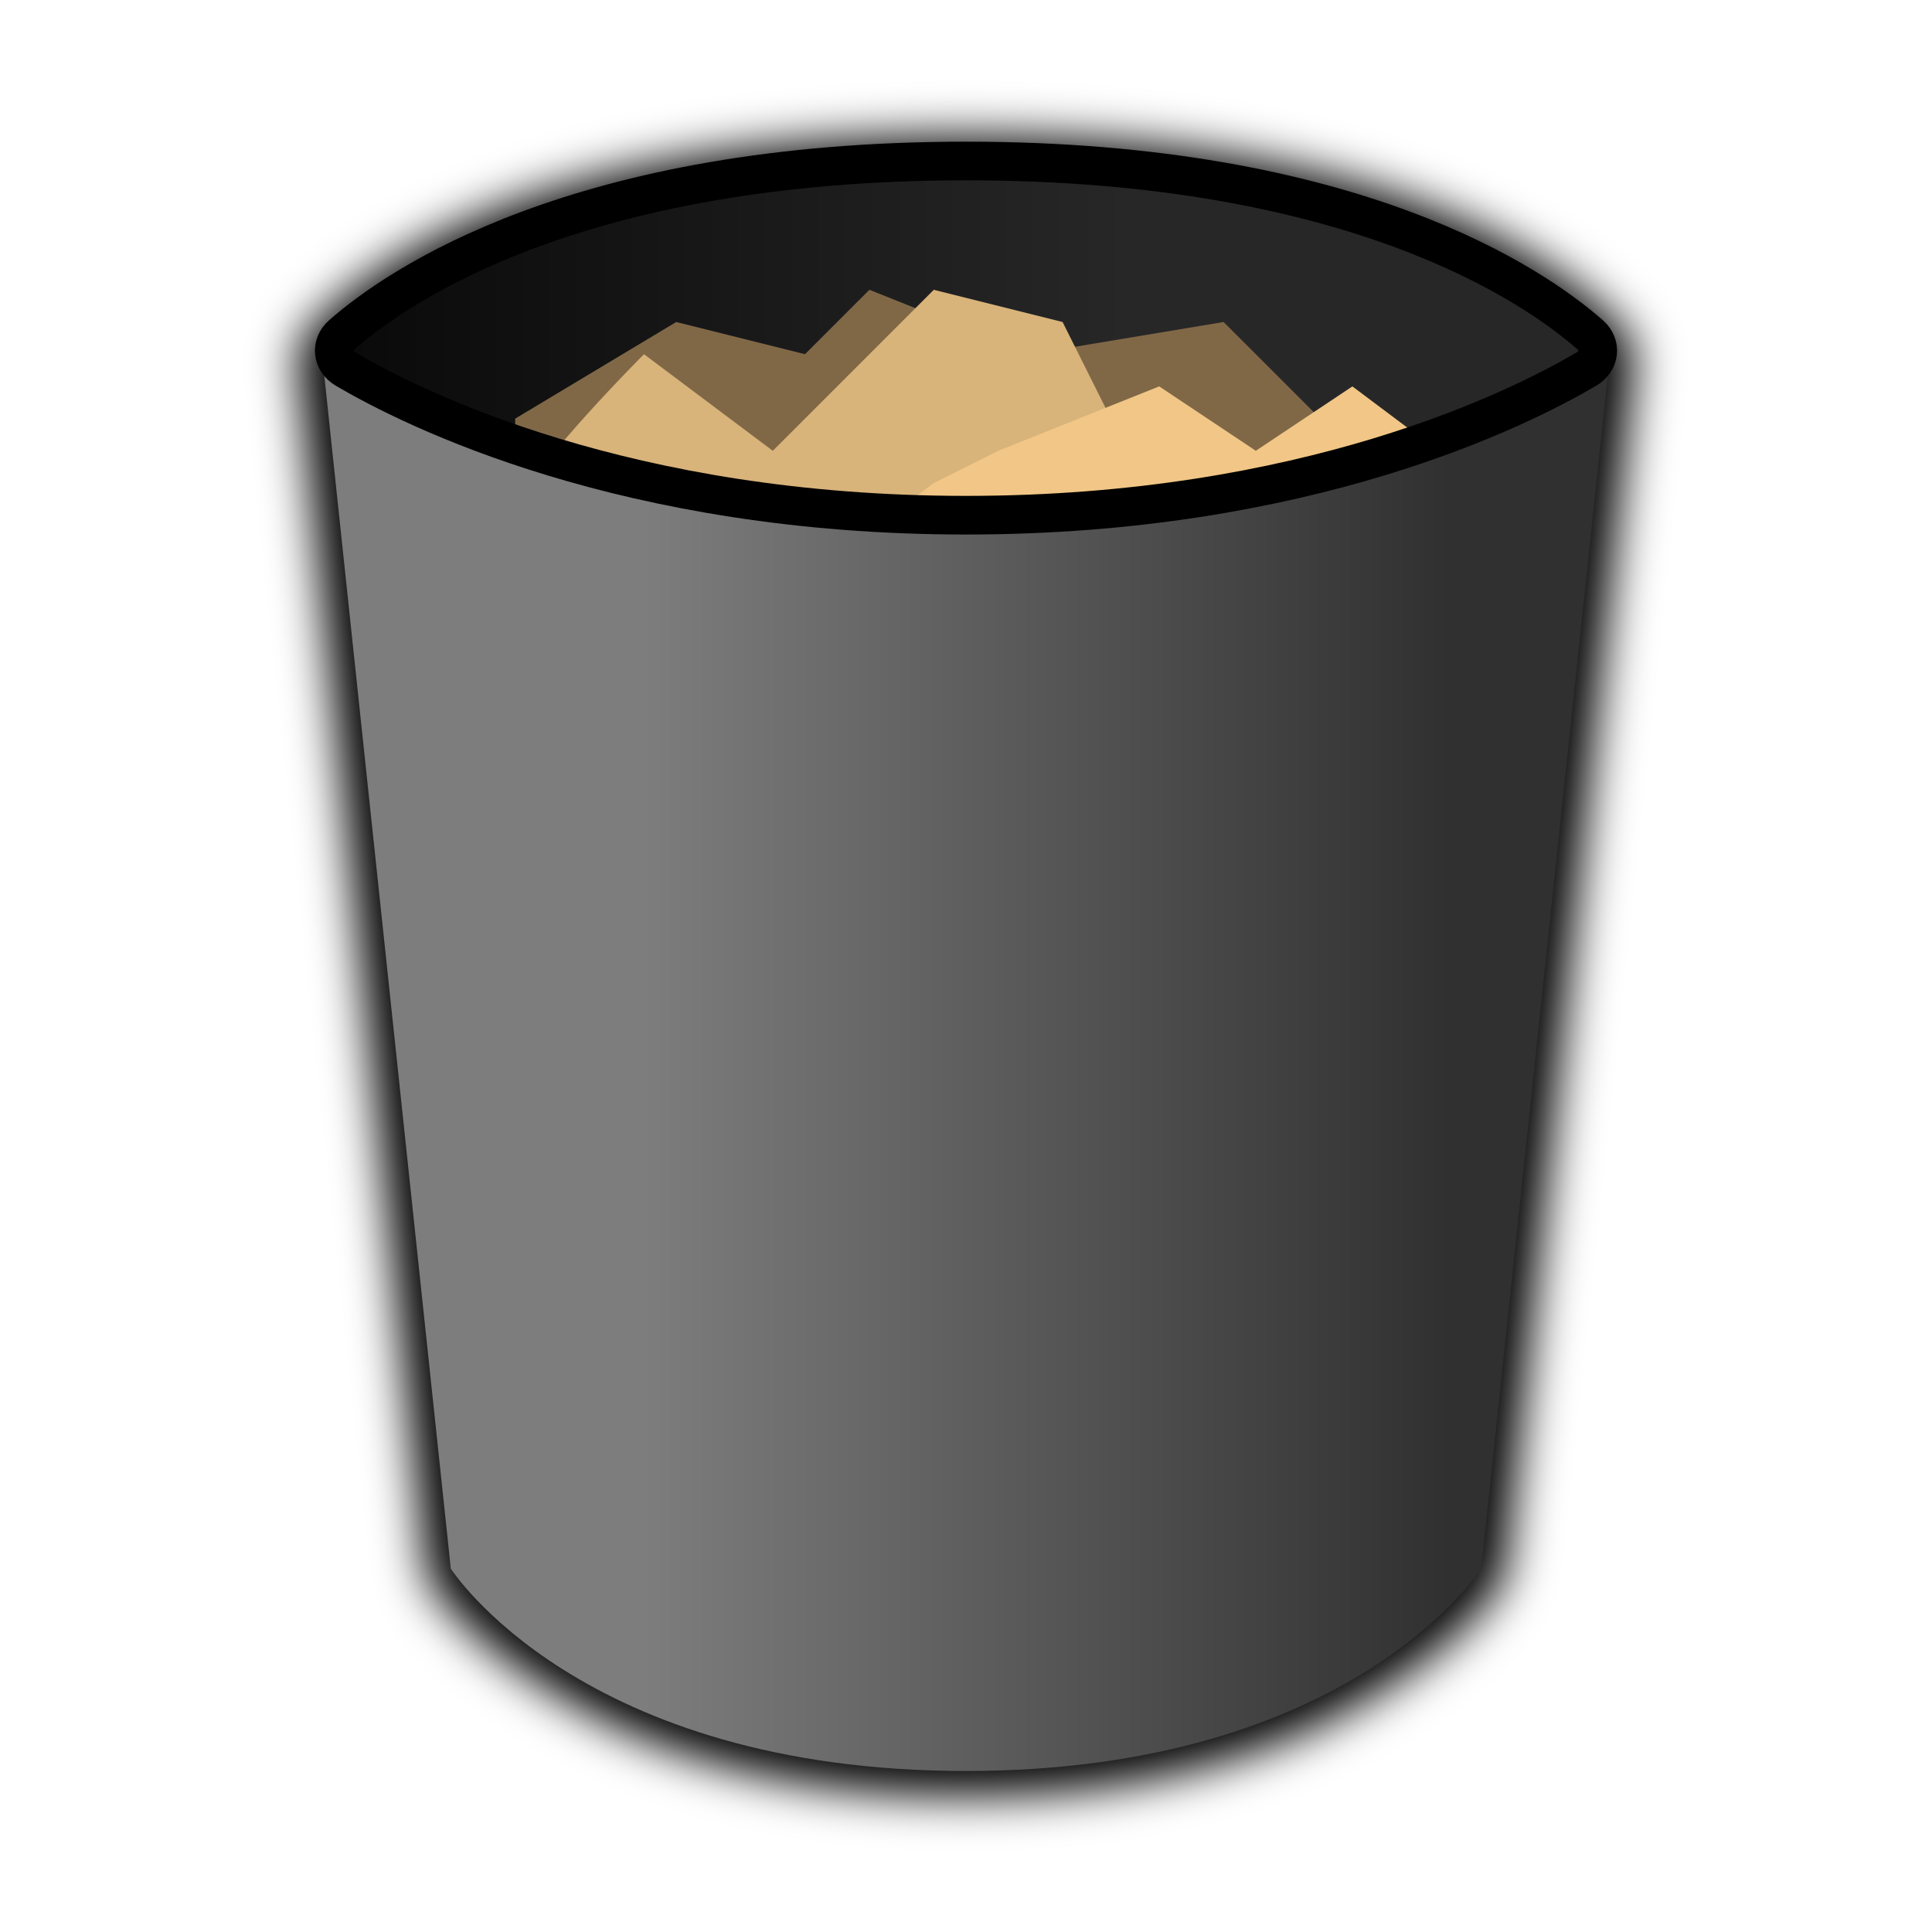
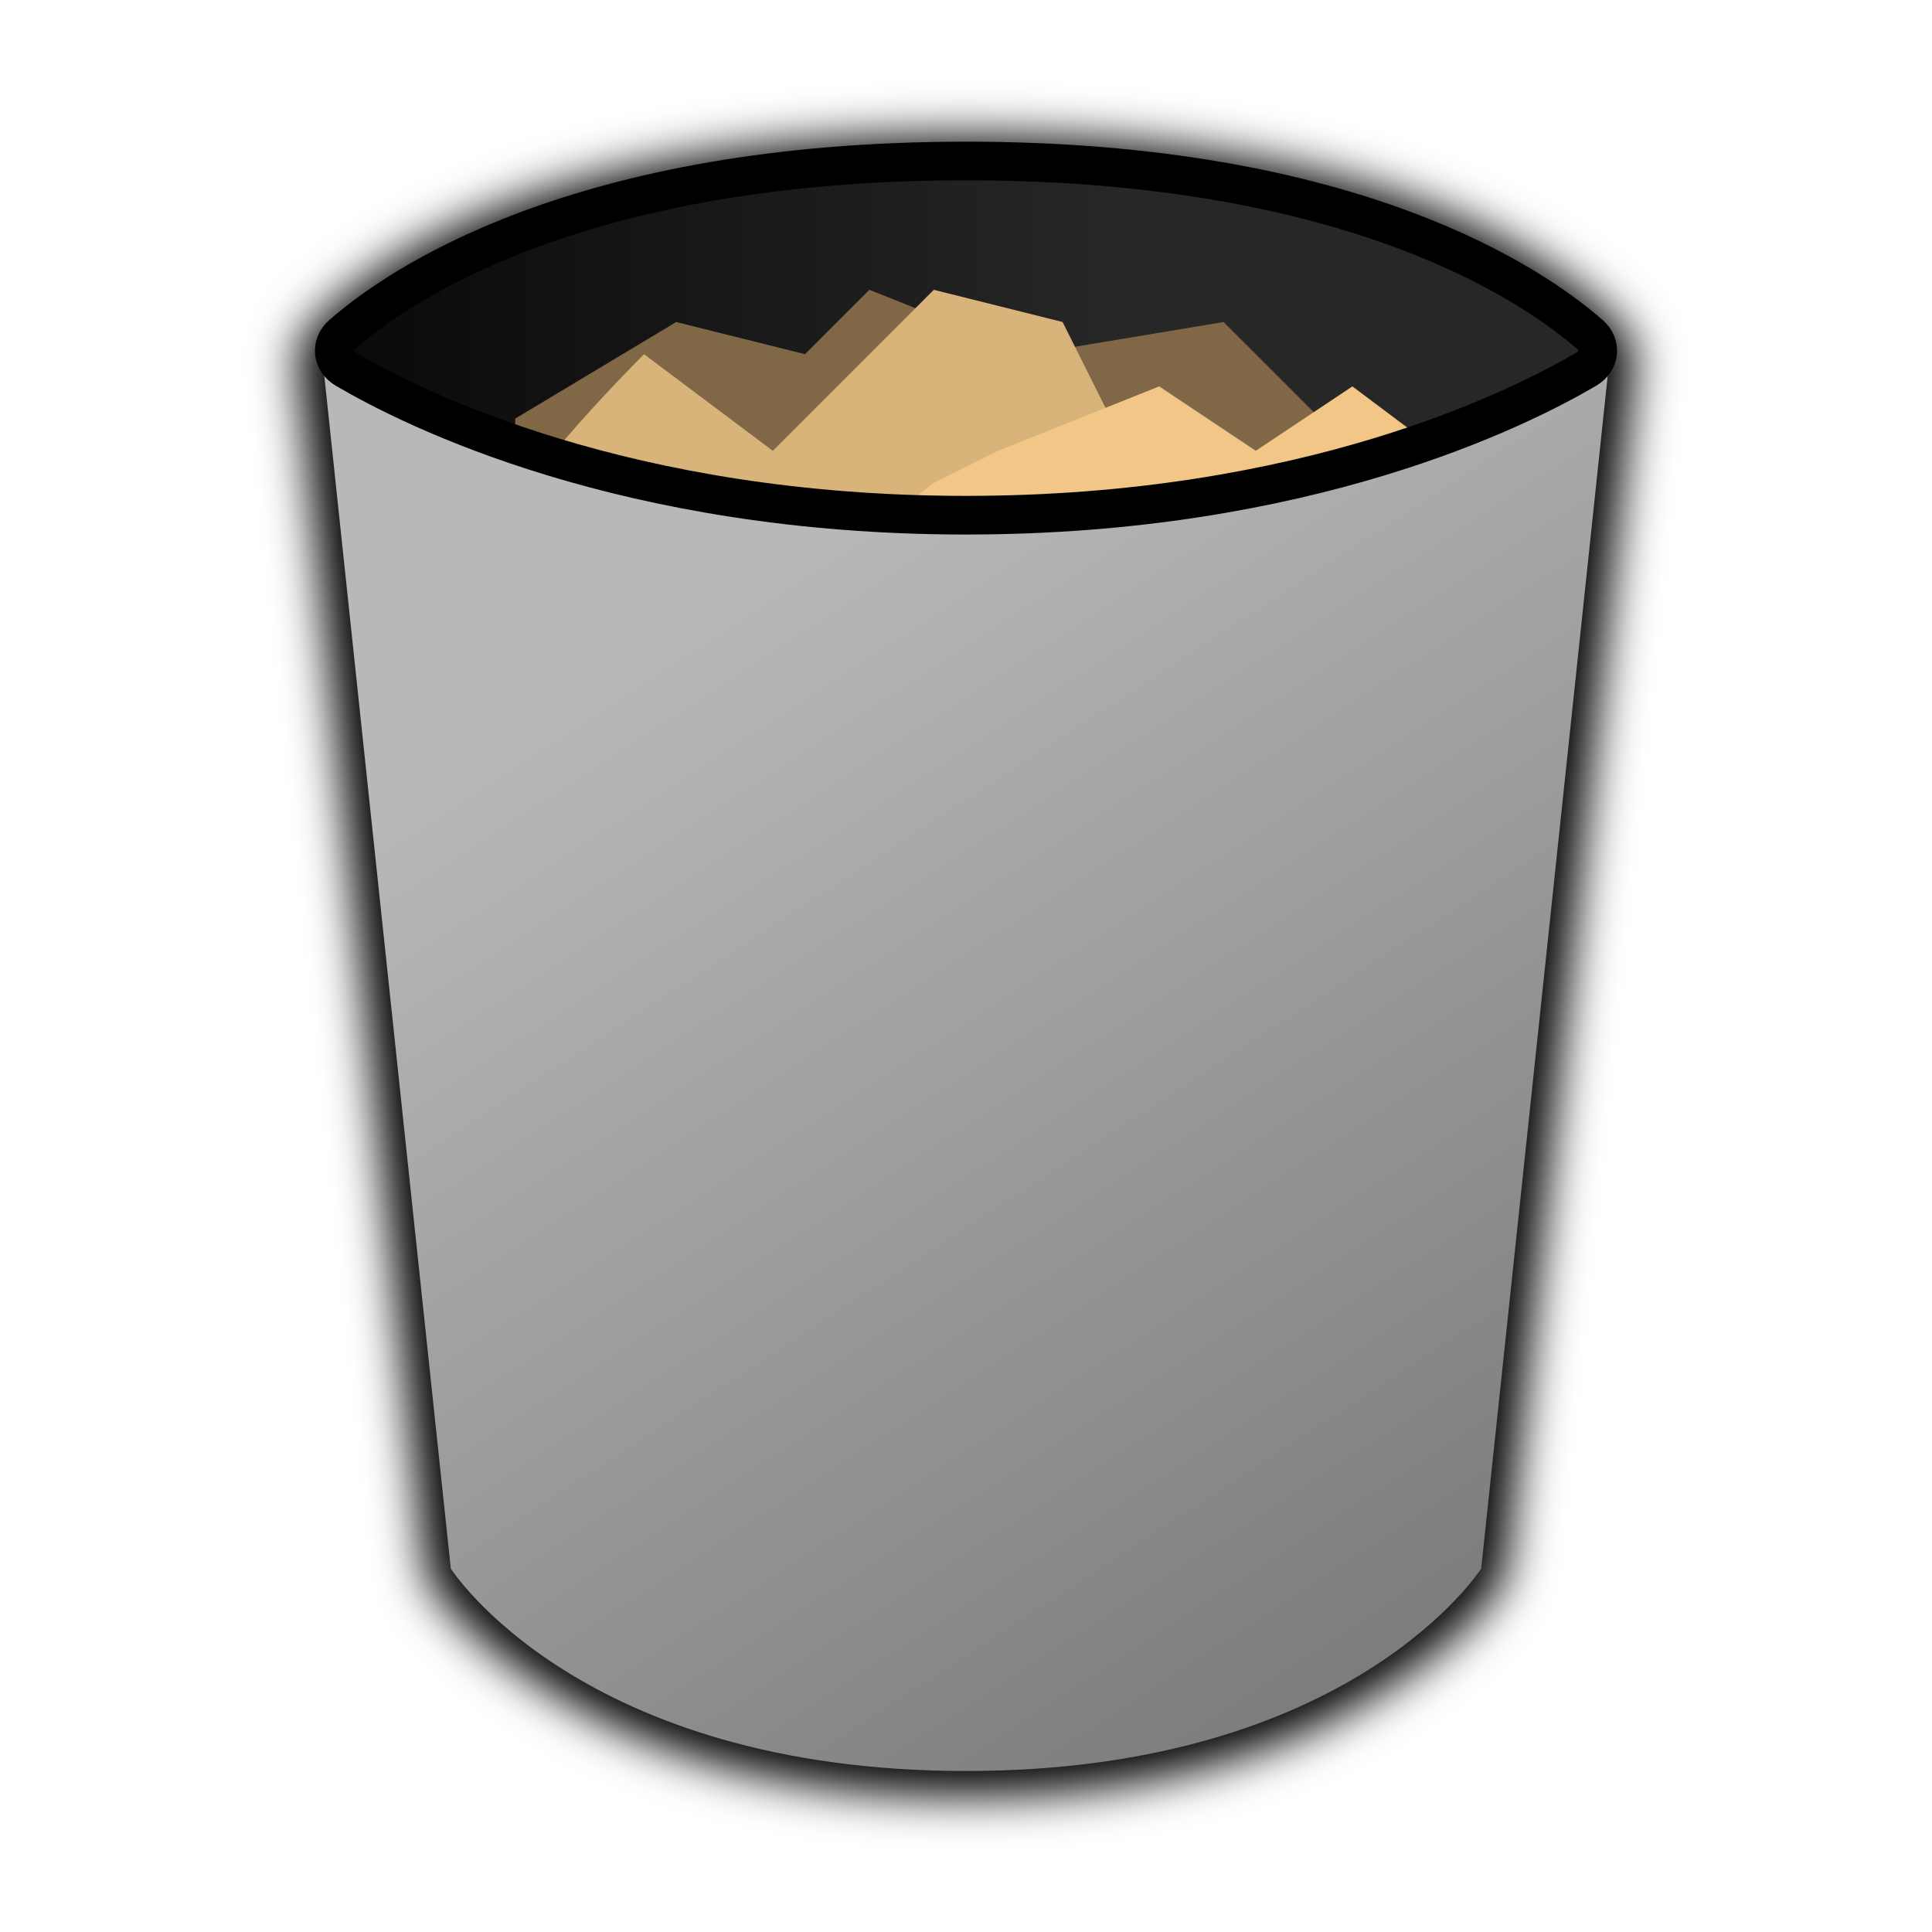
<svg xmlns="http://www.w3.org/2000/svg" xmlns:xlink="http://www.w3.org/1999/xlink" width="60.0px" height="60.0px" viewBox="0 0 60.0 60.0" version="1.1" id="SVGRoot">
  <defs id="defs2051">
    <linearGradient id="linearGradient3835">
      <stop style="stop-color:#090909;stop-opacity:1" offset="0" id="stop3831" />
      <stop style="stop-color:#272727;stop-opacity:1" offset="1" id="stop3833" />
    </linearGradient>
    <linearGradient id="linearGradient3825">
-       <stop style="stop-color:#7d7d7d;stop-opacity:1" offset="0" id="stop3821" />
-       <stop style="stop-color:#303030;stop-opacity:1" offset="1" id="stop3823" />
+       <stop style="stop-color:#b8b8b8;stop-opacity:1" offset="0" id="stop3821" />
+       <stop style="stop-color:#707070;stop-opacity:1" offset="1" id="stop3823" />
    </linearGradient>
-     <linearGradient xlink:href="#linearGradient3825" id="linearGradient3827" x1="20.124" y1="35.114" x2="45.511" y2="35.114" gradientUnits="userSpaceOnUse" gradientTransform="matrix(0.9847491,0,0,1.005714,0.18301,-0.3142857)" />
+     <linearGradient xlink:href="#linearGradient3825" id="linearGradient3827" x1="20.124" y1="20.199" x2="45.511" y2="59.972" gradientUnits="userSpaceOnUse" gradientTransform="matrix(0.9847491,0,0,1.005714,0.18301,-0.3142857)" />
    <linearGradient xlink:href="#linearGradient3835" id="linearGradient3837" x1="10" y1="15" x2="35" y2="15" gradientUnits="userSpaceOnUse" />
    <filter style="color-interpolation-filters:sRGB" id="filter4570" x="-0.042" width="1.084" y="-0.034" height="1.067">
      <feGaussianBlur stdDeviation="0.723" id="feGaussianBlur4572" />
    </filter>
  </defs>
  <g id="layer1" style="display:inline;filter:url(#filter4570)">
    <path id="path2644" style="fill:#000000;fill-opacity:1;stroke:none;stroke-width:0.883px;stroke-linecap:butt;stroke-linejoin:miter;stroke-opacity:1" d="m 30.04,10 c -7.801,0 -15.602,8 -15.602,8 l 0.285,2.332 C 15.585,21.267 19.023,24 30.04,24 41.057,24 44.495,21.267 45.357,20.332 L 45.642,18 c 0,0 -7.801,-8 -15.602,-8 z M 15,22.615 18.338,50 c 0,0 3.901,5 11.702,5 7.801,0 11.702,-5 11.702,-5 L 45.08,22.615 C 43.815,23.736 40.024,26 30.04,26 20.055,26 16.265,23.736 15,22.615 Z" />
    <circle style="fill:#000000;fill-opacity:1;stroke:none;stroke-width:9.071;stroke-linejoin:round;stroke-opacity:1" id="path2701" cx="30" cy="9" r="3" />
    <path id="path3829-8" style="display:inline;fill:#000000;fill-opacity:1;stroke:none;stroke-width:1px;stroke-linecap:butt;stroke-linejoin:miter;stroke-opacity:1" d="m 30,4.244 c -8.097,0 -13.214,1.518 -16.338,3.08 -1.783,0.892 -3.597,2.215 -4.291,3.256 l -0.152,0.229 4.049,38.162 0.094,0.15 c 1.379,2.167 4.712,4.034 6.305,4.717 1.124,0.482 2.417,0.914 3.896,1.246 1.849,0.415 3.984,0.672 6.438,0.672 2.453,0 4.589,-0.257 6.438,-0.672 1.479,-0.332 2.772,-0.764 3.896,-1.246 1.593,-0.683 4.926,-2.55 6.305,-4.717 l 0.094,-0.15 4.049,-38.162 -0.152,-0.229 C 49.935,9.54 48.121,8.216 46.338,7.324 43.214,5.762 38.097,4.244 30,4.244 Z" />
  </g>
  <g id="layer4" style="display:inline">
    <path style="fill:url(#linearGradient3837);fill-opacity:1;stroke:none;stroke-width:1px;stroke-linecap:butt;stroke-linejoin:miter;stroke-opacity:1" d="m 10,11 c 0,0 4,-6 20,-6 16,0 20,6 20,6 L 48,29 H 12 Z" id="path3829" />
  </g>
  <g id="layer7">
    <path style="fill:#806847;stroke:none;stroke-width:1px;stroke-linecap:butt;stroke-linejoin:miter;stroke-opacity:1;fill-opacity:1" d="m 42,14 -4,-4 -6,1 -5,-2 -2,2 -4,-1 -5,3 v 5 h 22 l 4,-4" id="path3845" />
  </g>
  <g id="layer6">
    <path style="fill:#d8b37a;stroke:none;stroke-width:1px;stroke-linecap:butt;stroke-linejoin:miter;stroke-opacity:1;fill-opacity:1" d="m 16,16 c 0,-1 4,-5 4,-5 l 4,3 5,-5 4,1 2,4 7,3 -18,7 z" id="path3840" />
    <path style="fill:#f1c686;stroke:none;stroke-width:1px;stroke-linecap:butt;stroke-linejoin:miter;stroke-opacity:1;fill-opacity:1" d="m 46,15 -4,-3 -3,2 -3,-2 -5,2 -2,1 -4,3 16,2 z" id="path3842" />
  </g>
  <g id="layer3" style="display:inline">
    <path style="fill:url(#linearGradient3827);fill-opacity:1;stroke:none;stroke-width:1.295px;stroke-linecap:butt;stroke-linejoin:miter;stroke-opacity:1" d="m 50,11 c 0,0 -6.908,4.96 -20.241,4.96 C 16.426,15.96 10,11 10,11 l 4,37.714 C 14,48.714 18,55 30,55 42,55 46,48.714 46,48.714 L 50,11" id="path2704" />
    <path style="display:inline;fill:none;stroke:#000000;stroke-width:1.2;stroke-linecap:butt;stroke-linejoin:round;stroke-opacity:1;stroke-miterlimit:4;stroke-dasharray:none;stroke-dashoffset:0" d="M 10.729,11.46 C 12.831,12.697 19.434,16 30,16 40.567,16 47.169,12.697 49.271,11.46 49.681,11.218 49.742,10.711 49.384,10.397 47.651,8.875 42.054,5 30,5 17.945,5 12.349,8.875 10.616,10.397 c -0.358,0.314 -0.297,0.821 0.114,1.063 z" id="path4466" />
  </g>
</svg>
